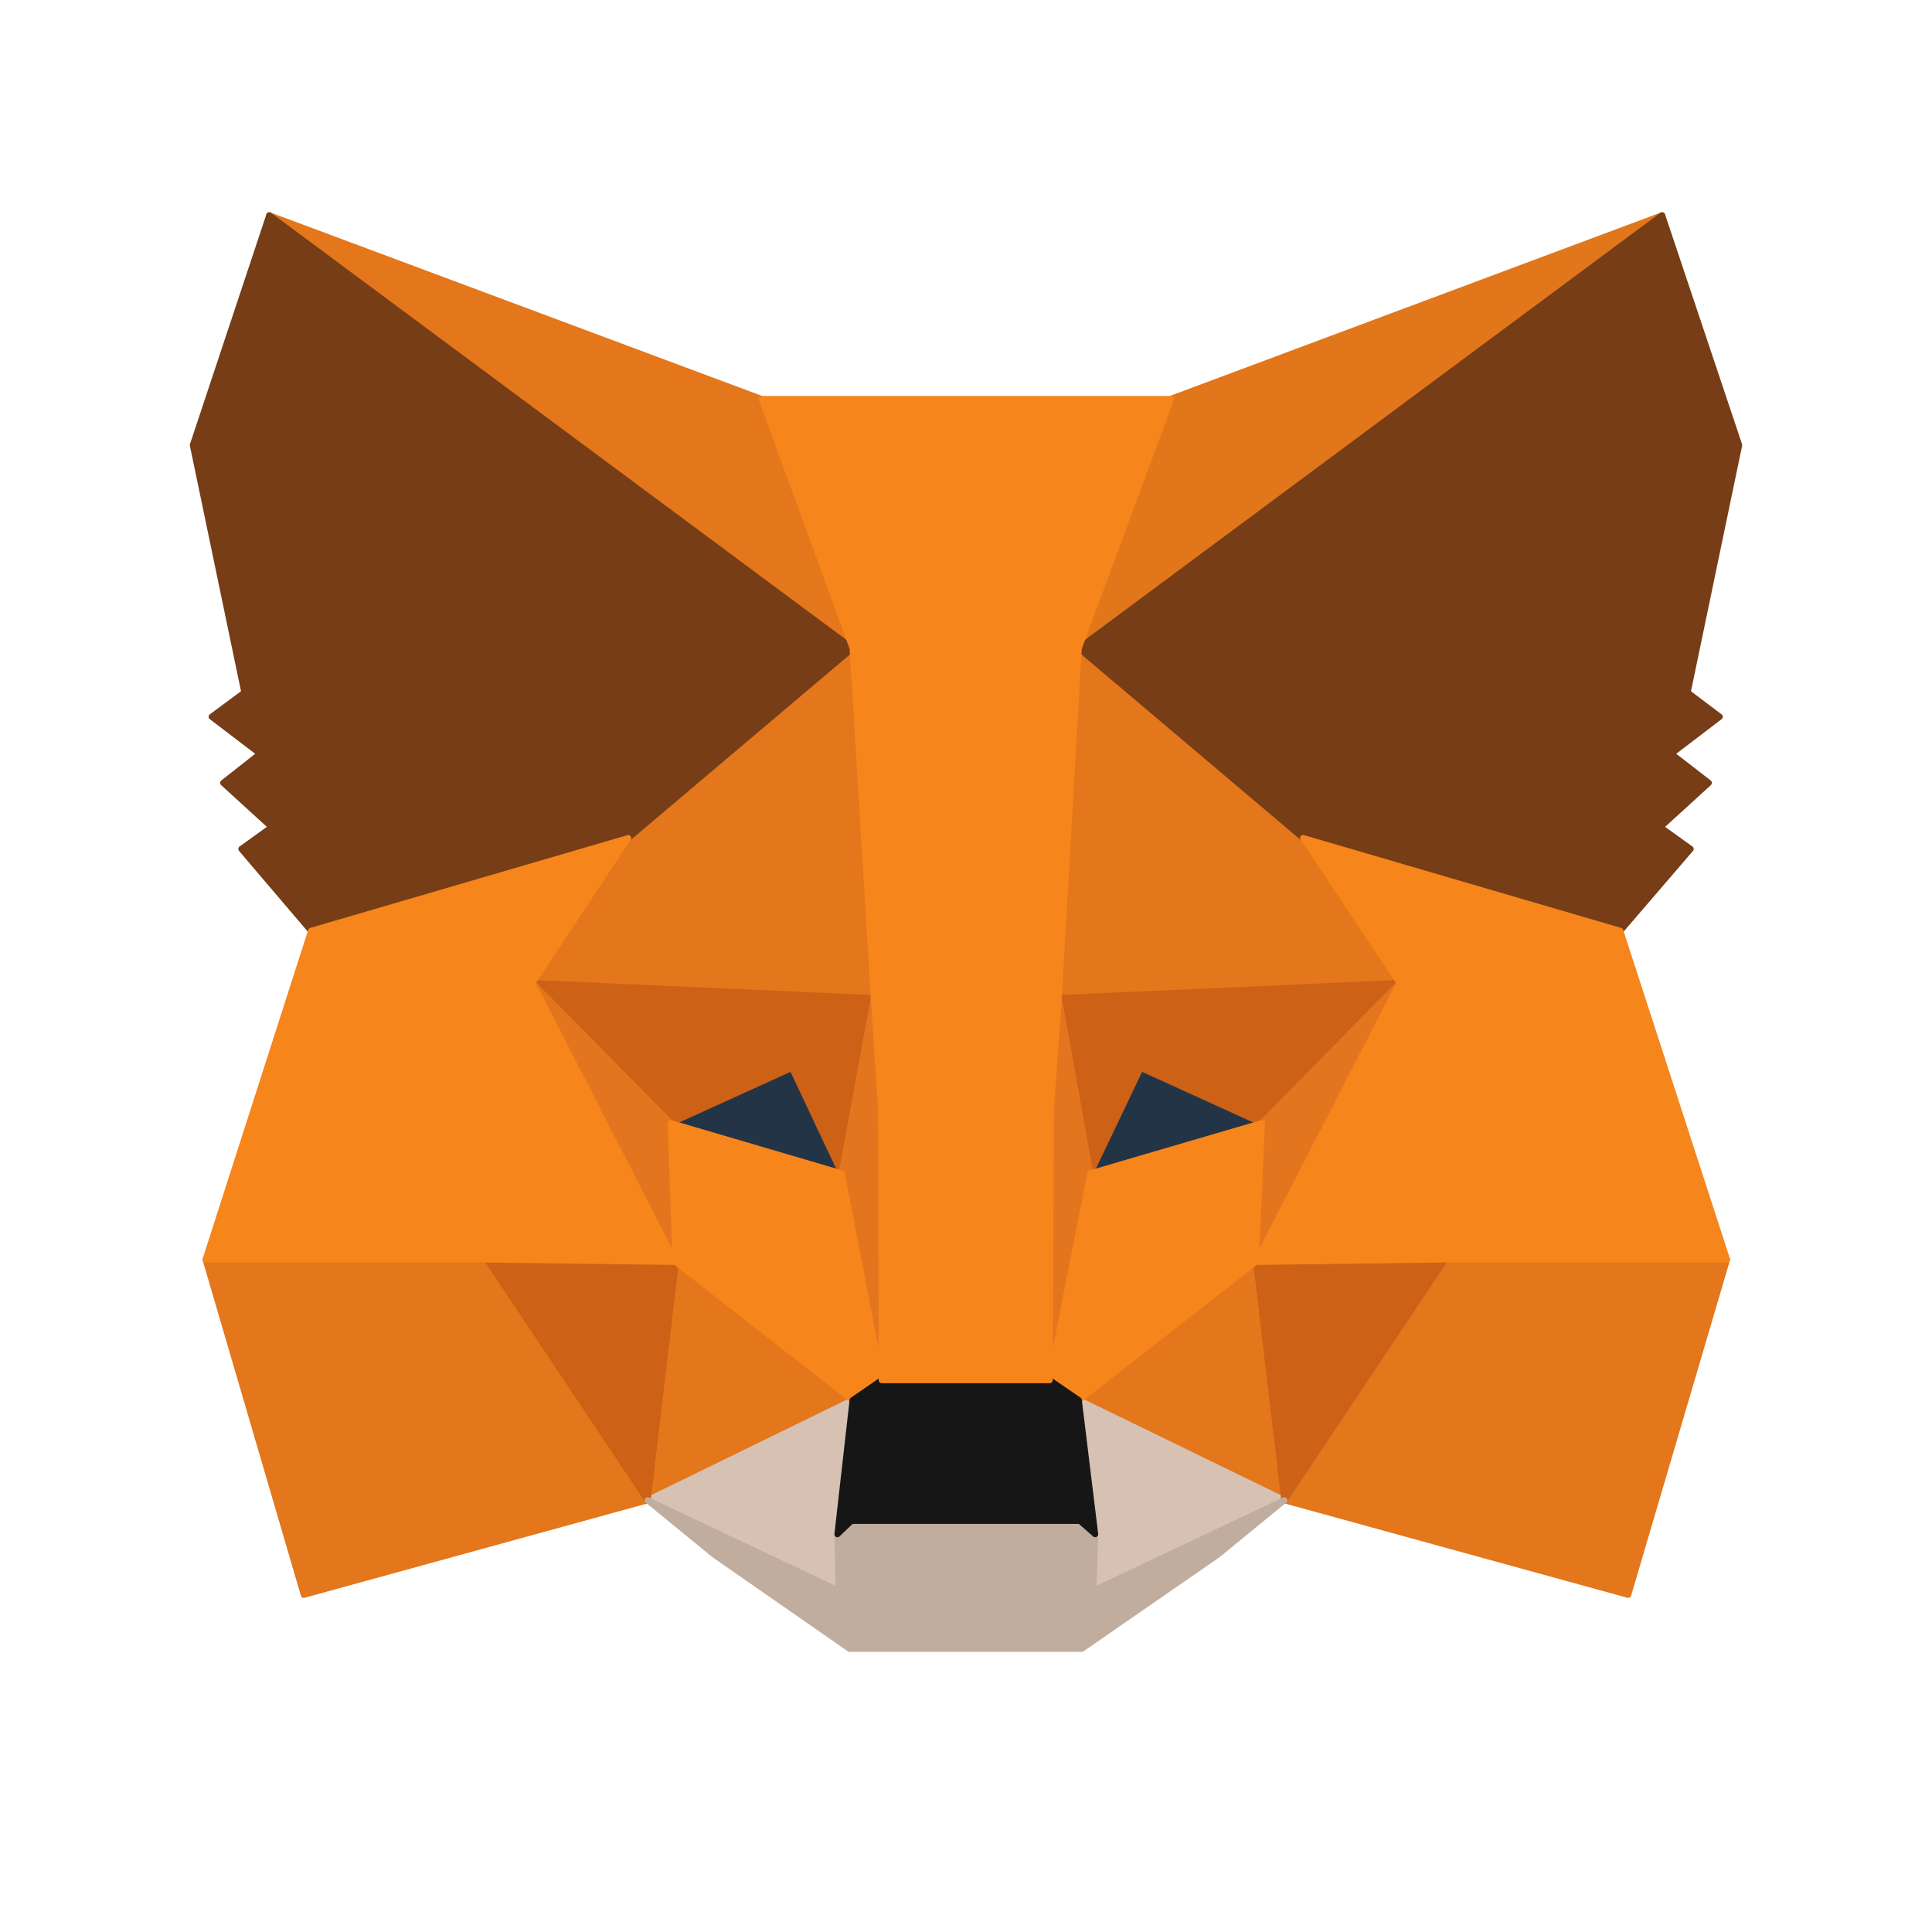
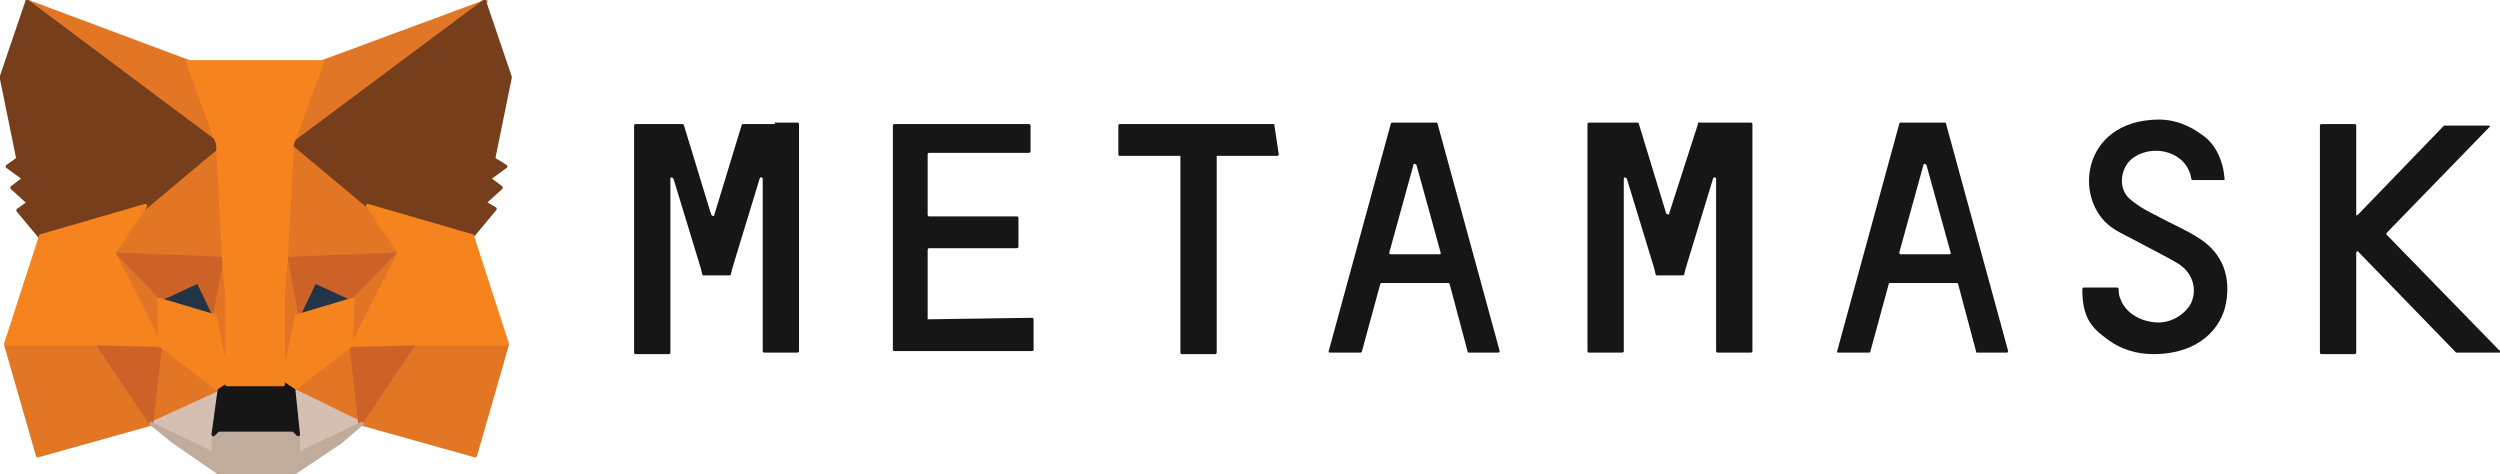
- <svg xmlns="http://www.w3.org/2000/svg" xml:space="preserve" id="Layer_1" x="0" y="0" version="1.1" viewBox="0 0 318.6 318.6">
-   <style>
-     .st1,.st6{fill:#e4761b;stroke:#e4761b;stroke-linecap:round;stroke-linejoin:round}.st6{fill:#f6851b;stroke:#f6851b}
-   </style>
-   <path fill="#e2761b" stroke="#e2761b" stroke-linecap="round" stroke-linejoin="round" d="m274.1 35.5-99.5 73.9L193 65.8z" />
-   <path d="m44.4 35.5 98.7 74.6-17.5-44.3zm193.9 171.3-26.5 40.6 56.7 15.6 16.3-55.3zm-204.4.9L50.1 263l56.7-15.6-26.5-40.6z" class="st1" />
-   <path d="m103.6 138.2-15.8 23.9 56.3 2.5-2-60.5zm111.3 0-39-34.8-1.3 61.2 56.2-2.5zM106.8 247.4l33.8-16.5-29.2-22.8zm71.1-16.5 33.9 16.5-4.7-39.3z" class="st1" />
-   <path fill="#d7c1b3" stroke="#d7c1b3" stroke-linecap="round" stroke-linejoin="round" d="m211.8 247.4-33.9-16.5 2.7 22.1-.3 9.3zm-105 0 31.5 14.9-.2-9.3 2.5-22.1z" />
-   <path fill="#233447" stroke="#233447" stroke-linecap="round" stroke-linejoin="round" d="m138.8 193.5-28.2-8.3 19.9-9.1zm40.9 0 8.3-17.4 20 9.1z" />
-   <path fill="#cd6116" stroke="#cd6116" stroke-linecap="round" stroke-linejoin="round" d="m106.8 247.4 4.8-40.6-31.3.9zM207 206.8l4.8 40.6 26.5-39.7zm23.8-44.7-56.2 2.5 5.2 28.9 8.3-17.4 20 9.1zm-120.2 23.1 20-9.1 8.2 17.4 5.3-28.9-56.3-2.5z" />
-   <path fill="#e4751f" stroke="#e4751f" stroke-linecap="round" stroke-linejoin="round" d="m87.8 162.1 23.6 46-.8-22.9zm120.3 23.1-1 22.9 23.7-46zm-64-20.6-5.3 28.9 6.6 34.1 1.5-44.9zm30.5 0-2.7 18 1.2 45 6.7-34.1z" />
-   <path d="m179.8 193.5-6.7 34.1 4.8 3.3 29.2-22.8 1-22.9zm-69.2-8.3.8 22.9 29.2 22.8 4.8-3.3-6.6-34.1z" class="st6" />
-   <path fill="#c0ad9e" stroke="#c0ad9e" stroke-linecap="round" stroke-linejoin="round" d="m180.3 262.3.3-9.3-2.5-2.2h-37.7l-2.3 2.2.2 9.3-31.5-14.9 11 9 22.3 15.5h38.3l22.4-15.5 11-9z" />
-   <path fill="#161616" stroke="#161616" stroke-linecap="round" stroke-linejoin="round" d="m177.9 230.9-4.8-3.3h-27.7l-4.8 3.3-2.5 22.1 2.3-2.2h37.7l2.5 2.2z" />
-   <path fill="#763d16" stroke="#763d16" stroke-linecap="round" stroke-linejoin="round" d="m278.3 114.2 8.5-40.8-12.7-37.9-96.2 71.4 37 31.3 52.3 15.3 11.6-13.5-5-3.6 8-7.3-6.2-4.8 8-6.1zM31.8 73.4l8.5 40.8-5.4 4 8 6.1-6.1 4.8 8 7.3-5 3.6 11.5 13.5 52.3-15.3 37-31.3-96.2-71.4z" />
-   <path d="m267.2 153.5-52.3-15.3 15.9 23.9-23.7 46 31.2-.4h46.5zm-163.6-15.3-52.3 15.3-17.4 54.2h46.4l31.1.4-23.6-46zm71 26.4 3.3-57.7 15.2-41.1h-67.5l15 41.1 3.5 57.7 1.2 18.2.1 44.8h27.7l.2-44.8z" class="st6" />
+ <svg xmlns="http://www.w3.org/2000/svg" version="1.1" baseProfile="basic" id="Layer_1" x="0px" y="0px" viewBox="0 0 165.2 31.3" xml:space="preserve">
+   <path fill="#161616" d="M145.4,15.8c-0.9-0.6-1.9-1-2.8-1.5c-0.6-0.3-1.2-0.6-1.8-1.1c-0.9-0.7-0.7-2.2,0.2-2.8  c1.3-0.9,3.5-0.4,3.8,1.4c0,0,0,0.1,0.1,0.1h2c0.1,0,0.1,0,0.1-0.1c-0.1-1.2-0.6-2.3-1.5-2.9c-0.8-0.6-1.8-1-2.8-1  c-5.3,0-5.8,5.6-2.9,7.3c0.3,0.2,3.1,1.6,4.1,2.2c1,0.6,1.3,1.7,0.9,2.6c-0.4,0.8-1.4,1.4-2.4,1.3c-1.1-0.1-2-0.7-2.3-1.6  c-0.1-0.2-0.1-0.5-0.1-0.6c0,0,0-0.1-0.1-0.1h-2.2c0,0-0.1,0-0.1,0.1c0,1.6,0.4,2.4,1.5,3.2c1,0.8,2.1,1.1,3.2,1.1  c3,0,4.5-1.7,4.8-3.4C147.4,18.3,146.9,16.8,145.4,15.8z" />
+   <path fill="#161616" d="M51.2,8.2h-1h-1.1c0,0-0.1,0-0.1,0.1l-1.8,5.9c0,0.1-0.1,0.1-0.2,0l-1.8-5.9c0,0,0-0.1-0.1-0.1h-1.1h-1H42  c0,0-0.1,0-0.1,0.1v15c0,0,0,0.1,0.1,0.1h2.2c0,0,0.1,0,0.1-0.1V11.8c0-0.1,0.1-0.1,0.2,0l1.8,5.9l0.1,0.4c0,0,0,0.1,0.1,0.1h1.7  c0,0,0.1,0,0.1-0.1l0.1-0.4l1.8-5.9c0-0.1,0.2-0.1,0.2,0v11.4c0,0,0,0.1,0.1,0.1h2.2c0,0,0.1,0,0.1-0.1v-15c0,0,0-0.1-0.1-0.1H51.2z  " />
+   <path fill="#161616" d="M112.2,8.2C112.1,8.2,112.1,8.2,112.2,8.2l-1.9,5.9c0,0.1-0.1,0.1-0.2,0l-1.8-5.9c0,0,0-0.1-0.1-0.1H105  c0,0-0.1,0-0.1,0.1v15c0,0,0,0.1,0.1,0.1h2.2c0,0,0.1,0,0.1-0.1V11.8c0-0.1,0.1-0.1,0.2,0l1.8,5.9l0.1,0.4c0,0,0,0.1,0.1,0.1h1.7  c0,0,0.1,0,0.1-0.1l0.1-0.4l1.8-5.9c0-0.1,0.2-0.1,0.2,0v11.4c0,0,0,0.1,0.1,0.1h2.2c0,0,0.1,0,0.1-0.1v-15c0,0,0-0.1-0.1-0.1H112.2  z" />
+   <path fill="#161616" d="M84.2,8.2h-4H78h-4c0,0-0.1,0-0.1,0.1v1.9c0,0,0,0.1,0.1,0.1h4v13c0,0,0,0.1,0.1,0.1h2.2c0,0,0.1,0,0.1-0.1  v-13h4c0,0,0.1,0,0.1-0.1L84.2,8.2C84.3,8.2,84.2,8.2,84.2,8.2z" />
+   <path fill="#161616" d="M97,23.3h2c0.1,0,0.1-0.1,0.1-0.1l-4.1-15c0,0,0-0.1-0.1-0.1h-0.8h-1.3H92c0,0-0.1,0-0.1,0.1l-4.1,15  c0,0.1,0,0.1,0.1,0.1h2c0,0,0.1,0,0.1-0.1l1.2-4.4c0,0,0-0.1,0.1-0.1h4.4c0,0,0.1,0,0.1,0.1L97,23.3C96.9,23.3,96.9,23.3,97,23.3z   M91.8,16.7l1.6-5.8c0-0.1,0.1-0.1,0.2,0l1.6,5.8c0,0.1,0,0.1-0.1,0.1h-3.2C91.8,16.8,91.8,16.7,91.8,16.7z" />
+   <path fill="#161616" d="M130.6,23.3h2c0.1,0,0.1-0.1,0.1-0.1l-4.1-15c0,0,0-0.1-0.1-0.1h-0.8h-1.3h-0.8c0,0-0.1,0-0.1,0.1l-4.1,15  c0,0.1,0,0.1,0.1,0.1h2c0,0,0.1,0,0.1-0.1l1.2-4.4c0,0,0-0.1,0.1-0.1h4.4c0,0,0.1,0,0.1,0.1L130.6,23.3  C130.6,23.3,130.6,23.3,130.6,23.3z M125.5,16.7l1.6-5.8c0-0.1,0.1-0.1,0.2,0l1.6,5.8c0,0.1,0,0.1-0.1,0.1h-3.2  C125.5,16.8,125.5,16.7,125.5,16.7z" />
+   <path fill="#161616" d="M61.3,21.1v-4.6c0,0,0-0.1,0.1-0.1h5.8c0,0,0.1,0,0.1-0.1v-1.9c0,0,0-0.1-0.1-0.1h-5.8c0,0-0.1,0-0.1-0.1v-4  c0,0,0-0.1,0.1-0.1H68c0,0,0.1,0,0.1-0.1V8.3c0,0,0-0.1-0.1-0.1h-6.7h-2.2c0,0-0.1,0-0.1,0.1v1.9v4.1v2v4.8v2c0,0,0,0.1,0.1,0.1h2.2  h6.9c0,0,0.1,0,0.1-0.1v-2c0,0,0-0.1-0.1-0.1L61.3,21.1C61.4,21.1,61.3,21.1,61.3,21.1z" />
+   <path fill="#161616" d="M165.2,23.2l-7.5-7.7c0,0,0-0.1,0-0.1l6.8-7c0.1-0.1,0-0.1-0.1-0.1h-2.8c0,0,0,0-0.1,0l-5.7,5.9  c-0.1,0.1-0.1,0-0.1-0.1V8.3c0,0,0-0.1-0.1-0.1h-2.2c0,0-0.1,0-0.1,0.1v15c0,0,0,0.1,0.1,0.1h2.2c0,0,0.1,0,0.1-0.1v-6.6  c0-0.1,0.1-0.1,0.1-0.1l6.5,6.7c0,0,0,0,0.1,0h2.8C165.2,23.3,165.3,23.2,165.2,23.2z" />
+   <path fill="#E17726" stroke="#E17726" stroke-width="0.25" stroke-linecap="round" stroke-linejoin="round" d="M32.1,0.1L18.9,9.8  l2.4-5.7L32.1,0.1z" />
+   <path fill="#E27625" stroke="#E27625" stroke-width="0.25" stroke-linecap="round" stroke-linejoin="round" d="M1.8,0.1l13,9.8  l-2.3-5.8L1.8,0.1z" />
+   <path fill="#E27625" stroke="#E27625" stroke-width="0.25" stroke-linecap="round" stroke-linejoin="round" d="M27.4,22.7L23.9,28  l7.5,2.1l2.1-7.3L27.4,22.7z" />
+   <path fill="#E27625" stroke="#E27625" stroke-width="0.25" stroke-linecap="round" stroke-linejoin="round" d="M0.4,22.8l2.1,7.3  L10,28l-3.5-5.3L0.4,22.8z" />
+   <path fill="#E27625" stroke="#E27625" stroke-width="0.25" stroke-linecap="round" stroke-linejoin="round" d="M9.6,13.6l-2.1,3.1  l7.4,0.3l-0.2-8L9.6,13.6z" />
+   <path fill="#E27625" stroke="#E27625" stroke-width="0.25" stroke-linecap="round" stroke-linejoin="round" d="M24.3,13.6l-5.2-4.6  l-0.2,8.1l7.4-0.3L24.3,13.6z" />
+   <path fill="#E27625" stroke="#E27625" stroke-width="0.25" stroke-linecap="round" stroke-linejoin="round" d="M10,28l4.5-2.2  l-3.9-3L10,28z" />
+   <path fill="#E27625" stroke="#E27625" stroke-width="0.25" stroke-linecap="round" stroke-linejoin="round" d="M19.4,25.8l4.5,2.2  l-0.6-5.2L19.4,25.8z" />
+   <path fill="#D5BFB2" stroke="#D5BFB2" stroke-width="0.25" stroke-linecap="round" stroke-linejoin="round" d="M23.9,28l-4.5-2.2  l0.4,2.9l0,1.2L23.9,28z" />
+   <path fill="#D5BFB2" stroke="#D5BFB2" stroke-width="0.25" stroke-linecap="round" stroke-linejoin="round" d="M10,28l4.2,2l0-1.2  l0.4-2.9L10,28z" />
+   <path fill="#233447" stroke="#233447" stroke-width="0.25" stroke-linecap="round" stroke-linejoin="round" d="M14.2,20.9l-3.7-1.1  l2.6-1.2L14.2,20.9z" />
+   <path fill="#233447" stroke="#233447" stroke-width="0.25" stroke-linecap="round" stroke-linejoin="round" d="M19.6,20.9l1.1-2.3  l2.6,1.2L19.6,20.9z" />
+   <path fill="#CC6228" stroke="#CC6228" stroke-width="0.25" stroke-linecap="round" stroke-linejoin="round" d="M10,28l0.6-5.3  l-4.1,0.1L10,28z" />
+   <path fill="#CC6228" stroke="#CC6228" stroke-width="0.25" stroke-linecap="round" stroke-linejoin="round" d="M23.2,22.7l0.6,5.3  l3.5-5.2L23.2,22.7z" />
+   <path fill="#CC6228" stroke="#CC6228" stroke-width="0.25" stroke-linecap="round" stroke-linejoin="round" d="M26.4,16.8l-7.4,0.3  l0.7,3.8l1.1-2.3l2.6,1.2L26.4,16.8z" />
+   <path fill="#CC6228" stroke="#CC6228" stroke-width="0.25" stroke-linecap="round" stroke-linejoin="round" d="M10.5,19.8l2.6-1.2  l1.1,2.3l0.7-3.8l-7.4-0.3L10.5,19.8z" />
+   <path fill="#E27525" stroke="#E27525" stroke-width="0.25" stroke-linecap="round" stroke-linejoin="round" d="M7.5,16.8l3.1,6.1  l-0.1-3L7.5,16.8z" />
+   <path fill="#E27525" stroke="#E27525" stroke-width="0.25" stroke-linecap="round" stroke-linejoin="round" d="M23.4,19.8l-0.1,3  l3.1-6.1L23.4,19.8z" />
+   <path fill="#E27525" stroke="#E27525" stroke-width="0.25" stroke-linecap="round" stroke-linejoin="round" d="M14.9,17.1l-0.7,3.8  l0.9,4.5l0.2-5.9L14.9,17.1z" />
+   <path fill="#E27525" stroke="#E27525" stroke-width="0.25" stroke-linecap="round" stroke-linejoin="round" d="M18.9,17.1l-0.4,2.4  l0.2,5.9l0.9-4.5L18.9,17.1z" />
+   <path fill="#F5841F" stroke="#F5841F" stroke-width="0.25" stroke-linecap="round" stroke-linejoin="round" d="M19.6,20.9l-0.9,4.5  l0.6,0.4l3.9-3l0.1-3L19.6,20.9z" />
+   <path fill="#F5841F" stroke="#F5841F" stroke-width="0.25" stroke-linecap="round" stroke-linejoin="round" d="M10.5,19.8l0.1,3  l3.9,3l0.6-0.4l-0.9-4.5L10.5,19.8z" />
+   <path fill="#C0AC9D" stroke="#C0AC9D" stroke-width="0.25" stroke-linecap="round" stroke-linejoin="round" d="M19.7,30l0-1.2  l-0.3-0.3h-5l-0.3,0.3l0,1.2L10,28l1.5,1.2l2.9,2h5.1l3-2l1.4-1.2L19.7,30z" />
+   <path fill="#161616" stroke="#161616" stroke-width="0.25" stroke-linecap="round" stroke-linejoin="round" d="M19.4,25.8l-0.6-0.4  h-3.7l-0.6,0.4l-0.4,2.9l0.3-0.3h5l0.3,0.3L19.4,25.8z" />
+   <path fill="#763E1A" stroke="#763E1A" stroke-width="0.25" stroke-linecap="round" stroke-linejoin="round" d="M32.6,10.5l1.1-5.4  l-1.7-5L19.4,9.5l4.9,4.1l6.9,2l1.5-1.8L32,13.4l1.1-1l-0.8-0.6l1.1-0.8L32.6,10.5z" />
+   <path fill="#763E1A" stroke="#763E1A" stroke-width="0.25" stroke-linecap="round" stroke-linejoin="round" d="M0.1,5.1l1.1,5.4  L0.5,11l1.1,0.8l-0.8,0.6l1.1,1l-0.7,0.5l1.5,1.8l6.9-2l4.9-4.1L1.8,0.1L0.1,5.1z" />
+   <path fill="#F5841F" stroke="#F5841F" stroke-width="0.25" stroke-linecap="round" stroke-linejoin="round" d="M31.2,15.6l-6.9-2  l2.1,3.1l-3.1,6.1l4.1-0.1h6.1L31.2,15.6z" />
+   <path fill="#F5841F" stroke="#F5841F" stroke-width="0.25" stroke-linecap="round" stroke-linejoin="round" d="M9.6,13.6l-6.9,2  l-2.3,7.1h6.1l4.1,0.1l-3.1-6.1L9.6,13.6z" />
+   <path fill="#F5841F" stroke="#F5841F" stroke-width="0.25" stroke-linecap="round" stroke-linejoin="round" d="M18.9,17.1l0.4-7.6  l2-5.4h-8.9l2,5.4l0.4,7.6l0.2,2.4l0,5.9h3.7l0-5.9L18.9,17.1z" />
</svg>
